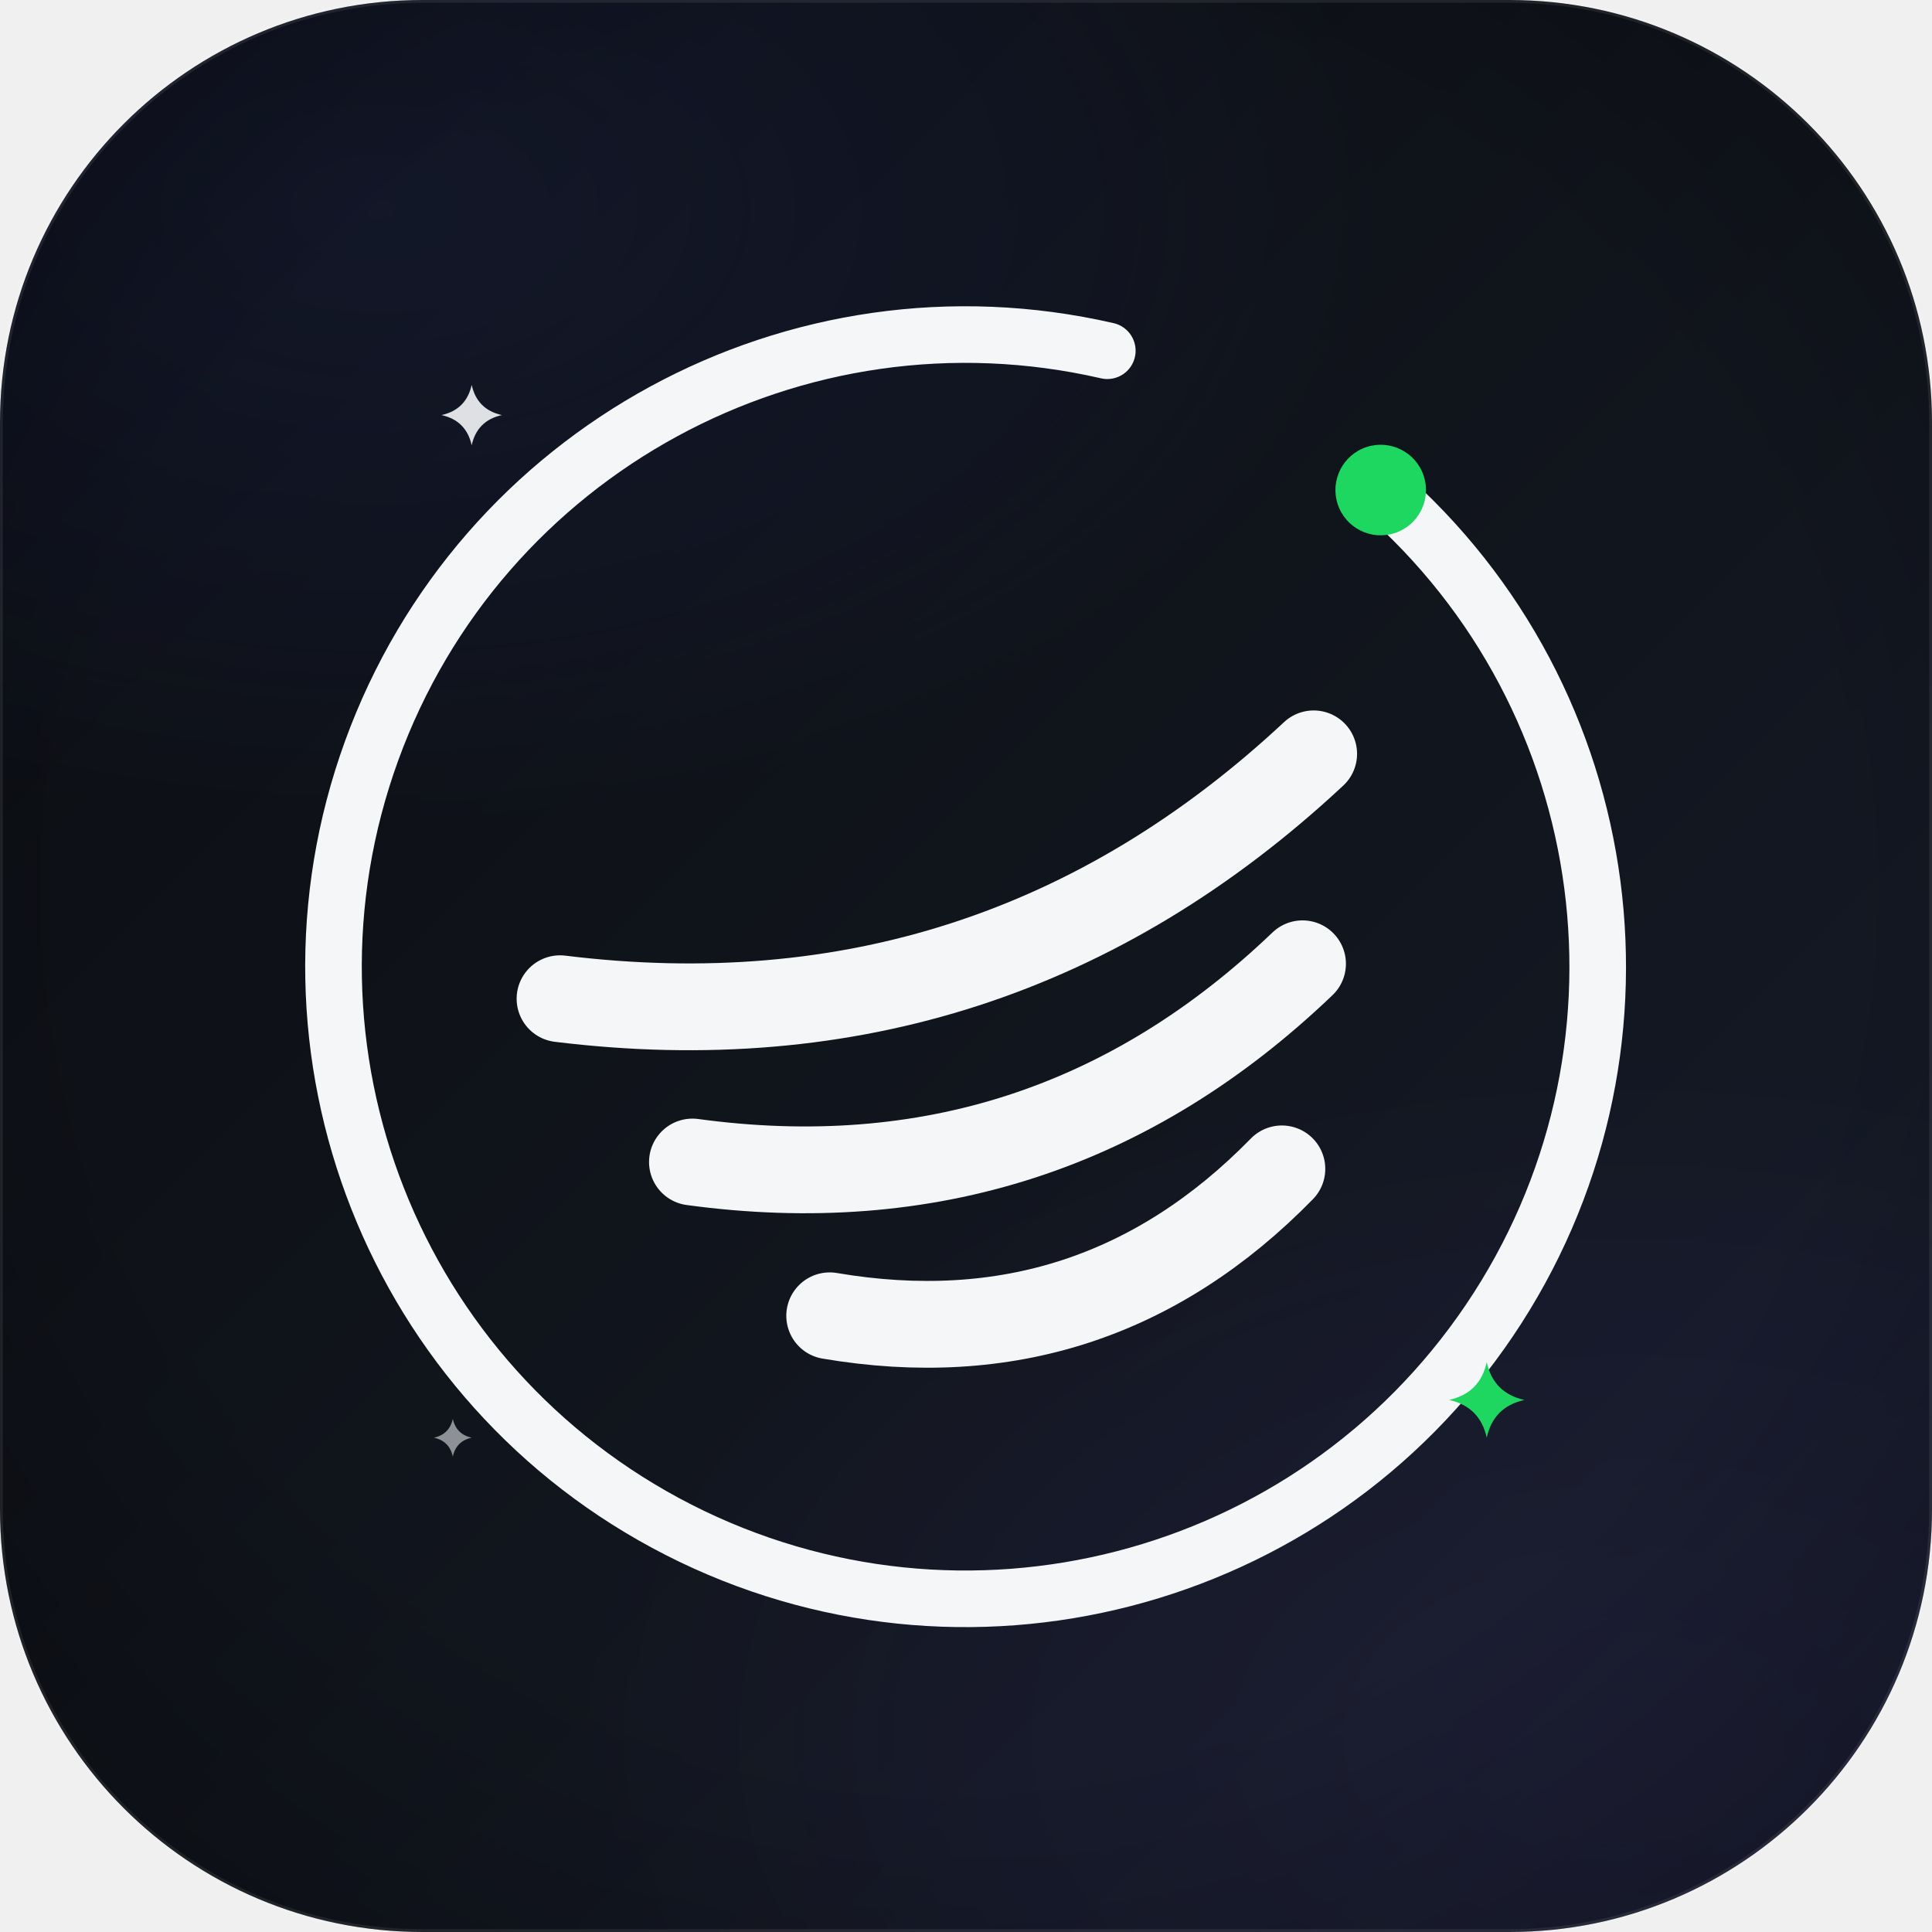
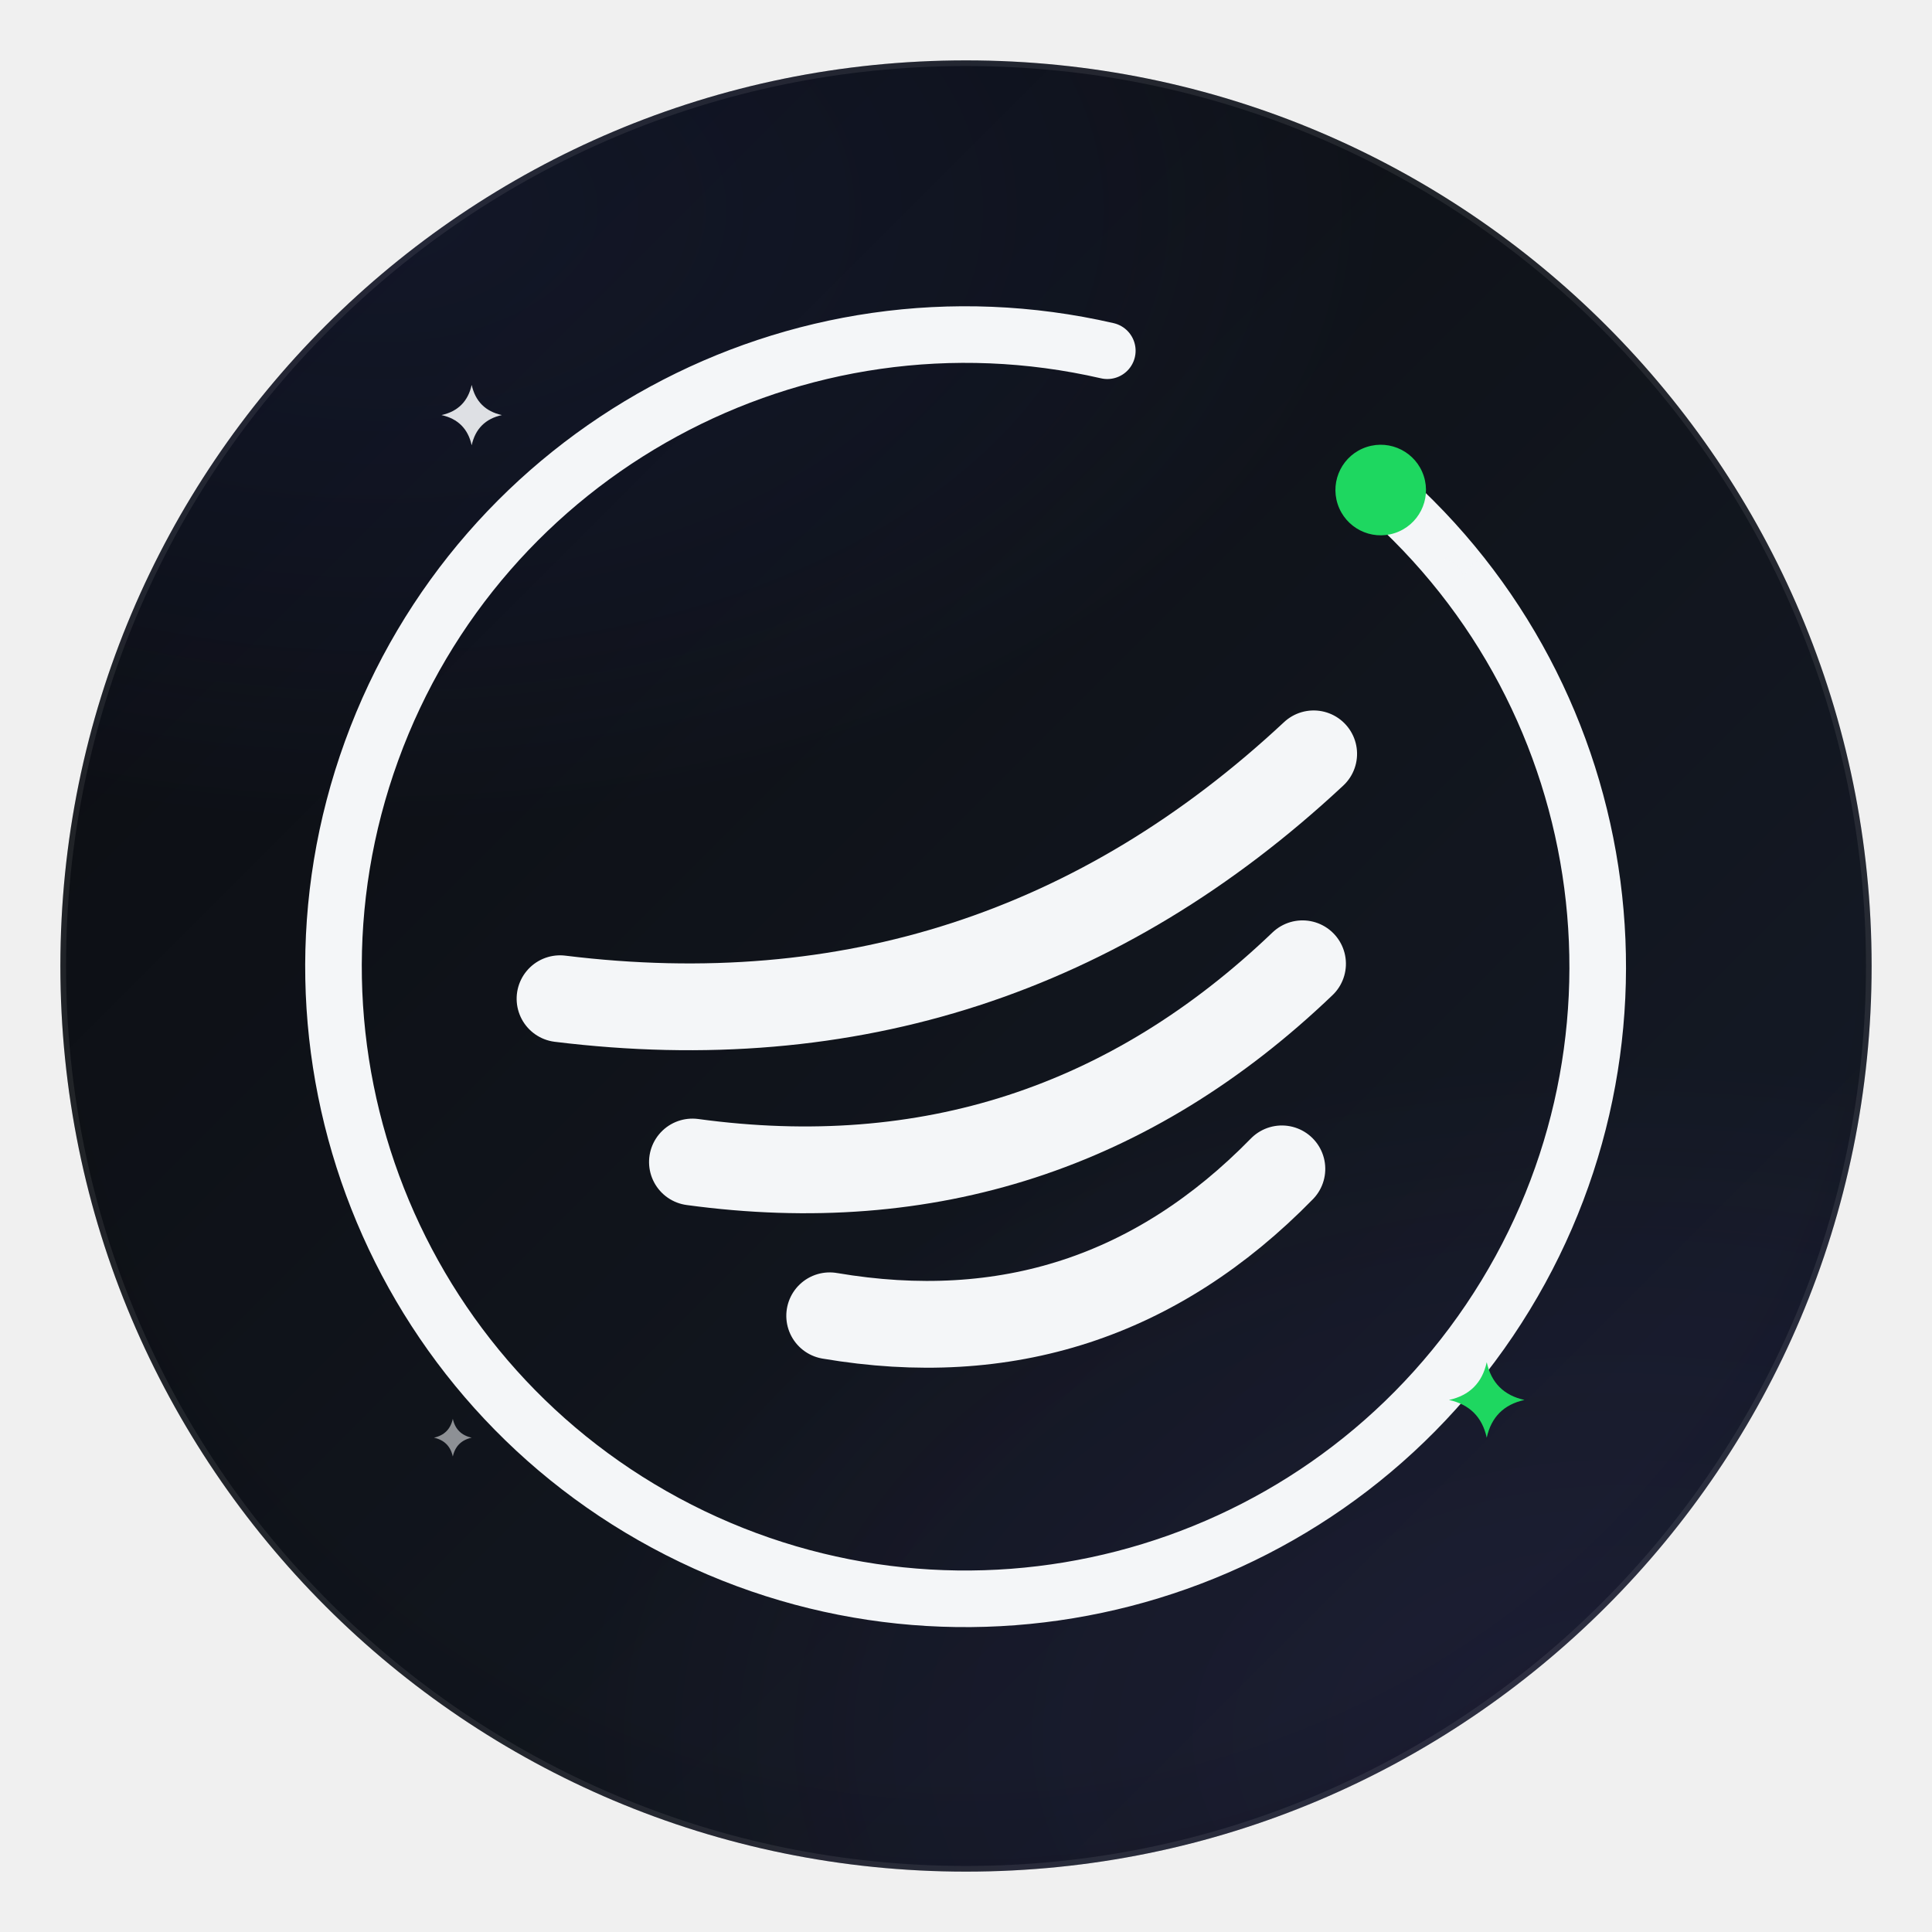
<svg xmlns="http://www.w3.org/2000/svg" viewBox="0 0 1024 1024" role="img" aria-label="Snapify Nebula overlay icon">
  <defs>
    <linearGradient id="tile" x1="0" y1="0" x2="1" y2="1">
      <stop offset="0" stop-color="#0A0C10" />
      <stop offset="0.55" stop-color="#11151D" />
      <stop offset="1" stop-color="#161C2B" />
    </linearGradient>
    <radialGradient id="nebInd" cx="0.5" cy="0.5" r="0.5">
      <stop offset="0" stop-color="#4C5CE0" stop-opacity="0.10" />
      <stop offset="0.7" stop-color="#4C5CE0" stop-opacity="0.04" />
      <stop offset="1" stop-color="#4C5CE0" stop-opacity="0" />
    </radialGradient>
    <radialGradient id="nebVio" cx="0.5" cy="0.5" r="0.5">
      <stop offset="0" stop-color="#8B5CF6" stop-opacity="0.07" />
      <stop offset="0.7" stop-color="#8B5CF6" stop-opacity="0.03" />
      <stop offset="1" stop-color="#8B5CF6" stop-opacity="0" />
    </radialGradient>
    <radialGradient id="vig" cx="0.5" cy="0.46" r="0.75">
      <stop offset="0.6" stop-color="#000000" stop-opacity="0" />
      <stop offset="1" stop-color="#000000" stop-opacity="0.35" />
    </radialGradient>
-     <clipPath id="sq">
-       <rect width="1024" height="1024" rx="224" />
+     <clipPath id="circ">
+       <circle cx="512" cy="512" r="480" />
    </clipPath>
  </defs>
-   <rect width="1024" height="1024" rx="224" fill="url(#tile)" />
-   <g clip-path="url(#sq)">
+   <circle cx="512" cy="512" r="480" fill="url(#tile)" />
+   <g clip-path="url(#circ)">
    <ellipse cx="200" cy="110" rx="540" ry="330" fill="url(#nebInd)" />
    <ellipse cx="860" cy="920" rx="560" ry="360" fill="url(#nebVio)" />
    <rect width="1024" height="1024" fill="url(#vig)" />
  </g>
  <g transform="rotate(-18 512 512)">
    <path d="M 799 340 A 335 335 0 1 1 684 225" fill="none" stroke="#F4F6F8" stroke-width="30" stroke-linecap="round" />
    <circle cx="799" cy="340" r="24" fill="#1ED760" />
  </g>
  <g transform="rotate(-18 512 512)" fill="none" stroke="#F4F6F8" stroke-linecap="round">
    <path d="M 302 462 Q 512 560 722 462" stroke-width="46" />
    <path d="M 342 566 Q 512 648 682 566" stroke-width="46" />
    <path d="M 386 666 Q 512 732 638 666" stroke-width="46" />
  </g>
  <path transform="translate(250 220)" d="M0 -16 Q2.9 -2.9 16 0 Q2.9 2.9 0 16 Q-2.9 2.9 -16 0 Q-2.9 -2.9 0 -16 Z" fill="#F4F6F8" opacity="0.9" />
  <path transform="translate(776 296)" d="M0 -11 Q2 -2 11 0 Q2 2 0 11 Q-2 2 -11 0 Q-2 -2 0 -11 Z" fill="#F4F6F8" opacity="0.7" />
  <path transform="translate(240 762)" d="M0 -10 Q1.8 -1.8 10 0 Q1.8 1.8 0 10 Q-1.8 1.8 -10 0 Q-1.8 -1.8 0 -10 Z" fill="#F4F6F8" opacity="0.55" />
  <path transform="translate(788 742)" d="M0 -20 Q3.6 -3.6 20 0 Q3.6 3.6 0 20 Q-3.6 3.6 -20 0 Q-3.6 -3.6 0 -20 Z" fill="#1ED760" />
-   <rect width="1024" height="1024" rx="224" fill="none" stroke="#FFFFFF" stroke-opacity="0.08" stroke-width="3" />
+   <circle cx="512" cy="512" r="478.5" fill="none" stroke="#FFFFFF" stroke-opacity="0.08" stroke-width="3" />
</svg>
